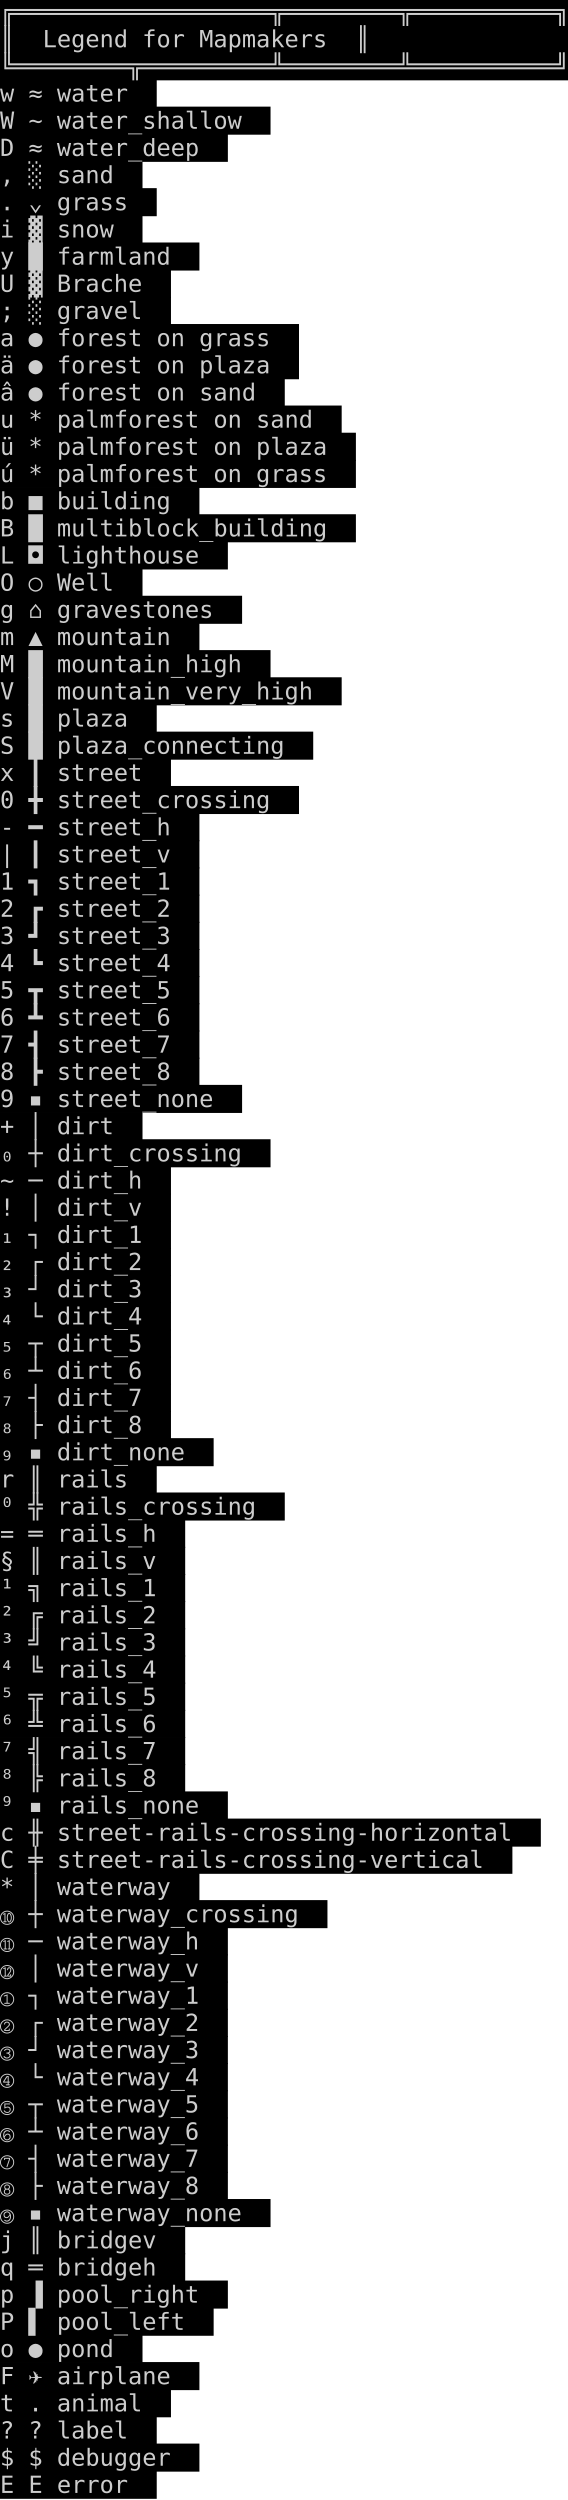
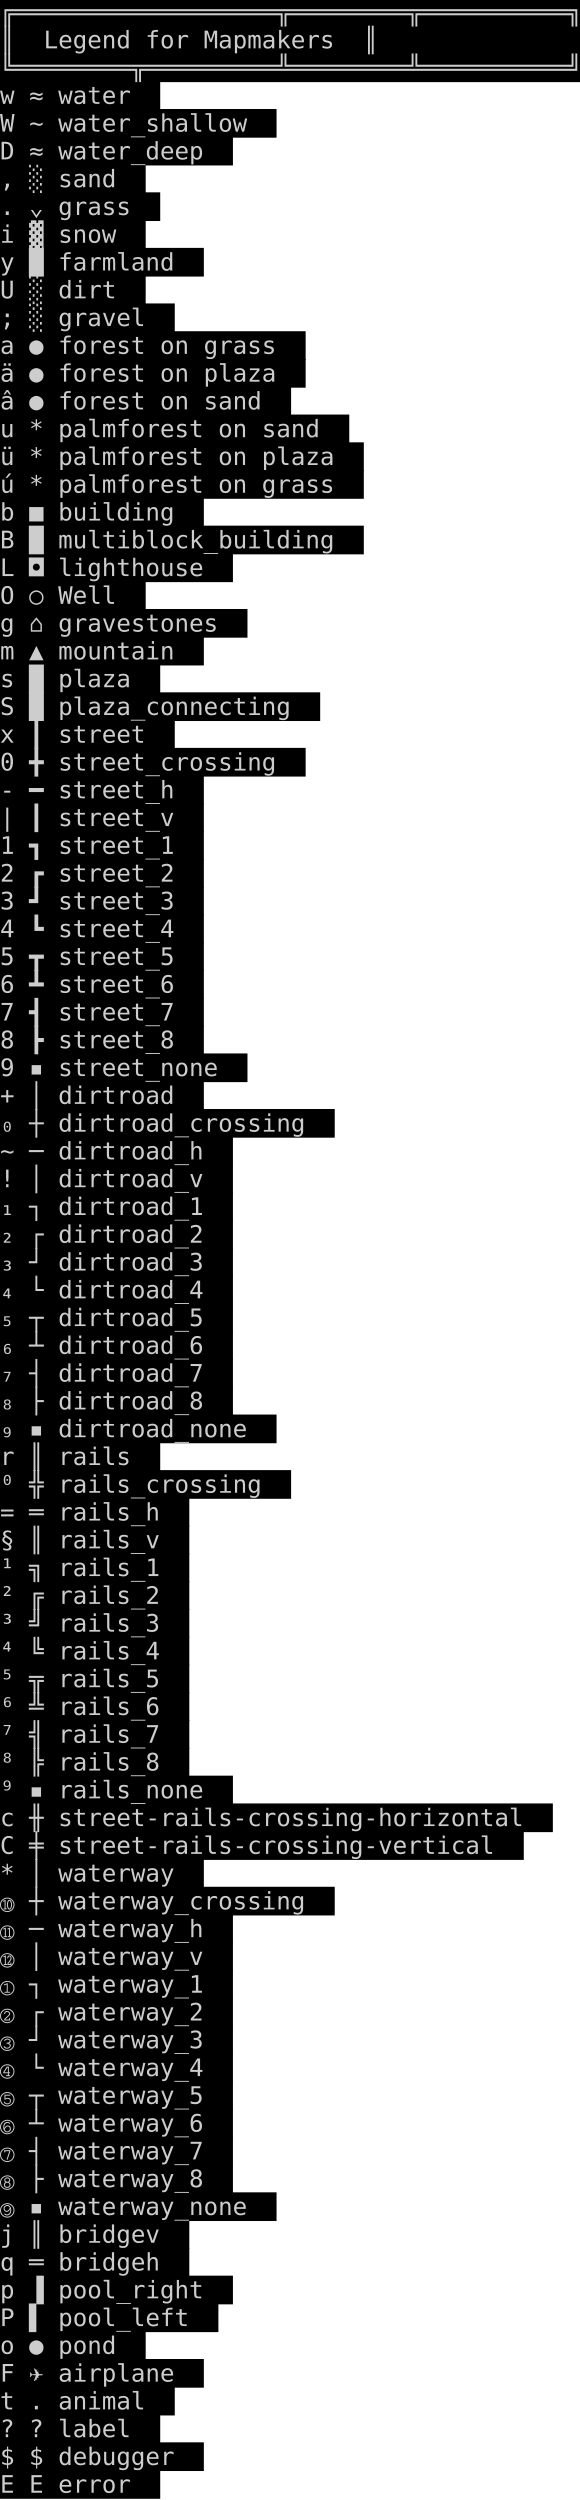
- <svg xmlns="http://www.w3.org/2000/svg" version="1.1" width="240.0px" height="1058.0px" viewBox="0 0 240.0 1058.0" style="letter-spacing:0em;font-size:10px;font-family:'DejaVu Sans Mono';stroke:none">
+ <svg xmlns="http://www.w3.org/2000/svg" version="1.1" width="240.0px" height="1035.0px" viewBox="0 0 240.0 1035.0" style="letter-spacing:0em;font-size:10px;font-family:'DejaVu Sans Mono';stroke:none">
  <text y="8.5" x="0.0" style="fill:#000000">████████████████████████████████████████</text>
  <text y="20.0" x="0.0" style="fill:#000000">████████████████████████████████████████</text>
  <text y="31.5" x="0.0" style="fill:#000000">████████████████████████████████████████</text>
  <text y="43.0" x="0.0" style="fill:#000000">███████████</text>
  <text y="54.5" x="0.0" style="fill:#000000">███████████████████</text>
  <text y="66.0" x="0.0" style="fill:#000000">████████████████</text>
  <text y="77.5" x="0.0" style="fill:#000000">██████████</text>
  <text y="89.0" x="0.0" style="fill:#000000">███████████</text>
  <text y="100.5" x="0.0" style="fill:#000000">██████████</text>
  <text y="112.0" x="0.0" style="fill:#000000">██████████████</text>
-   <text y="123.5" x="0.0" style="fill:#000000">████████████</text>
+   <text y="123.5" x="0.0" style="fill:#000000">██████████</text>
  <text y="135.0" x="0.0" style="fill:#000000">████████████</text>
  <text y="146.5" x="0.0" style="fill:#000000">█████████████████████</text>
  <text y="158.0" x="0.0" style="fill:#000000">█████████████████████</text>
  <text y="169.5" x="0.0" style="fill:#000000">████████████████████</text>
  <text y="181.0" x="0.0" style="fill:#000000">████████████████████████</text>
  <text y="192.5" x="0.0" style="fill:#000000">█████████████████████████</text>
  <text y="204.0" x="0.0" style="fill:#000000">█████████████████████████</text>
  <text y="215.5" x="0.0" style="fill:#000000">██████████████</text>
  <text y="227.0" x="0.0" style="fill:#000000">█████████████████████████</text>
  <text y="238.5" x="0.0" style="fill:#000000">████████████████</text>
  <text y="250.0" x="0.0" style="fill:#000000">██████████</text>
  <text y="261.5" x="0.0" style="fill:#000000">█████████████████</text>
  <text y="273.0" x="0.0" style="fill:#000000">██████████████</text>
-   <text y="284.5" x="0.0" style="fill:#000000">███████████████████</text>
-   <text y="296.0" x="0.0" style="fill:#000000">████████████████████████</text>
-   <text y="307.5" x="0.0" style="fill:#000000">███████████</text>
-   <text y="319.0" x="0.0" style="fill:#000000">██████████████████████</text>
-   <text y="330.5" x="0.0" style="fill:#000000">████████████</text>
-   <text y="342.0" x="0.0" style="fill:#000000">█████████████████████</text>
+   <text y="284.5" x="0.0" style="fill:#000000">███████████</text>
+   <text y="296.0" x="0.0" style="fill:#000000">██████████████████████</text>
+   <text y="307.5" x="0.0" style="fill:#000000">████████████</text>
+   <text y="319.0" x="0.0" style="fill:#000000">█████████████████████</text>
+   <text y="330.5" x="0.0" style="fill:#000000">██████████████</text>
+   <text y="342.0" x="0.0" style="fill:#000000">██████████████</text>
  <text y="353.5" x="0.0" style="fill:#000000">██████████████</text>
  <text y="365.0" x="0.0" style="fill:#000000">██████████████</text>
  <text y="376.5" x="0.0" style="fill:#000000">██████████████</text>
  <text y="388.0" x="0.0" style="fill:#000000">██████████████</text>
  <text y="399.5" x="0.0" style="fill:#000000">██████████████</text>
  <text y="411.0" x="0.0" style="fill:#000000">██████████████</text>
  <text y="422.5" x="0.0" style="fill:#000000">██████████████</text>
  <text y="434.0" x="0.0" style="fill:#000000">██████████████</text>
-   <text y="445.5" x="0.0" style="fill:#000000">██████████████</text>
+   <text y="445.5" x="0.0" style="fill:#000000">█████████████████</text>
  <text y="457.0" x="0.0" style="fill:#000000">██████████████</text>
-   <text y="468.5" x="0.0" style="fill:#000000">█████████████████</text>
-   <text y="480.0" x="0.0" style="fill:#000000">██████████</text>
-   <text y="491.5" x="0.0" style="fill:#000000">███████████████████</text>
-   <text y="503.0" x="0.0" style="fill:#000000">████████████</text>
-   <text y="514.5" x="0.0" style="fill:#000000">████████████</text>
-   <text y="526.0" x="0.0" style="fill:#000000">████████████</text>
-   <text y="537.5" x="0.0" style="fill:#000000">████████████</text>
-   <text y="549.0" x="0.0" style="fill:#000000">████████████</text>
-   <text y="560.5" x="0.0" style="fill:#000000">████████████</text>
-   <text y="572.0" x="0.0" style="fill:#000000">████████████</text>
-   <text y="583.5" x="0.0" style="fill:#000000">████████████</text>
-   <text y="595.0" x="0.0" style="fill:#000000">████████████</text>
-   <text y="606.5" x="0.0" style="fill:#000000">████████████</text>
-   <text y="618.0" x="0.0" style="fill:#000000">███████████████</text>
-   <text y="629.5" x="0.0" style="fill:#000000">███████████</text>
-   <text y="641.0" x="0.0" style="fill:#000000">████████████████████</text>
+   <text y="468.5" x="0.0" style="fill:#000000">███████████████████████</text>
+   <text y="480.0" x="0.0" style="fill:#000000">████████████████</text>
+   <text y="491.5" x="0.0" style="fill:#000000">████████████████</text>
+   <text y="503.0" x="0.0" style="fill:#000000">████████████████</text>
+   <text y="514.5" x="0.0" style="fill:#000000">████████████████</text>
+   <text y="526.0" x="0.0" style="fill:#000000">████████████████</text>
+   <text y="537.5" x="0.0" style="fill:#000000">████████████████</text>
+   <text y="549.0" x="0.0" style="fill:#000000">████████████████</text>
+   <text y="560.5" x="0.0" style="fill:#000000">████████████████</text>
+   <text y="572.0" x="0.0" style="fill:#000000">████████████████</text>
+   <text y="583.5" x="0.0" style="fill:#000000">████████████████</text>
+   <text y="595.0" x="0.0" style="fill:#000000">███████████████████</text>
+   <text y="606.5" x="0.0" style="fill:#000000">███████████</text>
+   <text y="618.0" x="0.0" style="fill:#000000">████████████████████</text>
+   <text y="629.5" x="0.0" style="fill:#000000">█████████████</text>
+   <text y="641.0" x="0.0" style="fill:#000000">█████████████</text>
  <text y="652.5" x="0.0" style="fill:#000000">█████████████</text>
  <text y="664.0" x="0.0" style="fill:#000000">█████████████</text>
  <text y="675.5" x="0.0" style="fill:#000000">█████████████</text>
  <text y="687.0" x="0.0" style="fill:#000000">█████████████</text>
  <text y="698.5" x="0.0" style="fill:#000000">█████████████</text>
  <text y="710.0" x="0.0" style="fill:#000000">█████████████</text>
  <text y="721.5" x="0.0" style="fill:#000000">█████████████</text>
  <text y="733.0" x="0.0" style="fill:#000000">█████████████</text>
-   <text y="744.5" x="0.0" style="fill:#000000">█████████████</text>
-   <text y="756.0" x="0.0" style="fill:#000000">█████████████</text>
-   <text y="767.5" x="0.0" style="fill:#000000">████████████████</text>
-   <text y="779.0" x="0.0" style="fill:#000000">██████████████████████████████████████</text>
-   <text y="790.5" x="0.0" style="fill:#000000">████████████████████████████████████</text>
-   <text y="802.0" x="0.0" style="fill:#000000">██████████████</text>
-   <text y="813.5" x="0.0" style="fill:#000000">███████████████████████</text>
+   <text y="744.5" x="0.0" style="fill:#000000">████████████████</text>
+   <text y="756.0" x="0.0" style="fill:#000000">██████████████████████████████████████</text>
+   <text y="767.5" x="0.0" style="fill:#000000">████████████████████████████████████</text>
+   <text y="779.0" x="0.0" style="fill:#000000">██████████████</text>
+   <text y="790.5" x="0.0" style="fill:#000000">███████████████████████</text>
+   <text y="802.0" x="0.0" style="fill:#000000">████████████████</text>
+   <text y="813.5" x="0.0" style="fill:#000000">████████████████</text>
  <text y="825.0" x="0.0" style="fill:#000000">████████████████</text>
  <text y="836.5" x="0.0" style="fill:#000000">████████████████</text>
  <text y="848.0" x="0.0" style="fill:#000000">████████████████</text>
  <text y="859.5" x="0.0" style="fill:#000000">████████████████</text>
  <text y="871.0" x="0.0" style="fill:#000000">████████████████</text>
  <text y="882.5" x="0.0" style="fill:#000000">████████████████</text>
  <text y="894.0" x="0.0" style="fill:#000000">████████████████</text>
  <text y="905.5" x="0.0" style="fill:#000000">████████████████</text>
-   <text y="917.0" x="0.0" style="fill:#000000">████████████████</text>
-   <text y="928.5" x="0.0" style="fill:#000000">████████████████</text>
-   <text y="940.0" x="0.0" style="fill:#000000">███████████████████</text>
-   <text y="951.5" x="0.0" style="fill:#000000">█████████████</text>
-   <text y="963.0" x="0.0" style="fill:#000000">█████████████</text>
-   <text y="974.5" x="0.0" style="fill:#000000">████████████████</text>
-   <text y="986.0" x="0.0" style="fill:#000000">███████████████</text>
-   <text y="997.5" x="0.0" style="fill:#000000">██████████</text>
-   <text y="1009.0" x="0.0" style="fill:#000000">██████████████</text>
-   <text y="1020.5" x="0.0" style="fill:#000000">████████████</text>
+   <text y="917.0" x="0.0" style="fill:#000000">███████████████████</text>
+   <text y="928.5" x="0.0" style="fill:#000000">█████████████</text>
+   <text y="940.0" x="0.0" style="fill:#000000">█████████████</text>
+   <text y="951.5" x="0.0" style="fill:#000000">████████████████</text>
+   <text y="963.0" x="0.0" style="fill:#000000">███████████████</text>
+   <text y="974.5" x="0.0" style="fill:#000000">██████████</text>
+   <text y="986.0" x="0.0" style="fill:#000000">██████████████</text>
+   <text y="997.5" x="0.0" style="fill:#000000">████████████</text>
+   <text y="1009.0" x="0.0" style="fill:#000000">███████████</text>
+   <text y="1020.5" x="0.0" style="fill:#000000">██████████████</text>
  <text y="1032.0" x="0.0" style="fill:#000000">███████████</text>
-   <text y="1043.5" x="0.0" style="fill:#000000">██████████████</text>
-   <text y="1055.0" x="0.0" style="fill:#000000">███████████</text>
  <text y="8.5" x="0.0" style="fill:#cdcdcd">╔══════════════════╦════════╦══════════╗</text>
  <text y="20.0" x="0.0" style="fill:#cdcdcd">║         Legend for Mapmakers         ║</text>
  <text y="31.5" x="0.0" style="fill:#cdcdcd">╚════════╦═════════╩════════╩══════════╝</text>
  <text y="43.0" x="0.0" style="fill:#cdcdcd"> w ≈ water </text>
  <text y="54.5" x="0.0" style="fill:#cdcdcd"> W ~ water_shallow </text>
  <text y="66.0" x="0.0" style="fill:#cdcdcd"> D ≈ water_deep </text>
  <text y="77.5" x="0.0" style="fill:#cdcdcd"> , ░ sand </text>
  <text y="89.0" x="0.0" style="fill:#cdcdcd"> . ⌄ grass </text>
  <text y="100.5" x="0.0" style="fill:#cdcdcd"> i ▓ snow </text>
  <text y="112.0" x="0.0" style="fill:#cdcdcd"> y █ farmland </text>
-   <text y="123.5" x="0.0" style="fill:#cdcdcd"> U ▓ Brache </text>
+   <text y="123.5" x="0.0" style="fill:#cdcdcd"> U ░ dirt </text>
  <text y="135.0" x="0.0" style="fill:#cdcdcd"> ; ░ gravel </text>
  <text y="146.5" x="0.0" style="fill:#cdcdcd"> a ● forest on grass </text>
  <text y="158.0" x="0.0" style="fill:#cdcdcd"> ä ● forest on plaza </text>
  <text y="169.5" x="0.0" style="fill:#cdcdcd"> â ● forest on sand </text>
  <text y="181.0" x="0.0" style="fill:#cdcdcd"> u * palmforest on sand </text>
  <text y="192.5" x="0.0" style="fill:#cdcdcd"> ü * palmforest on plaza </text>
  <text y="204.0" x="0.0" style="fill:#cdcdcd"> ú * palmforest on grass </text>
  <text y="215.5" x="0.0" style="fill:#cdcdcd"> b ■ building </text>
  <text y="227.0" x="0.0" style="fill:#cdcdcd"> B █ multiblock_building </text>
  <text y="238.5" x="0.0" style="fill:#cdcdcd"> L ◘ lighthouse </text>
  <text y="250.0" x="0.0" style="fill:#cdcdcd"> O ○ Well </text>
  <text y="261.5" x="0.0" style="fill:#cdcdcd"> g ⌂ gravestones </text>
  <text y="273.0" x="0.0" style="fill:#cdcdcd"> m ▲ mountain </text>
-   <text y="284.5" x="0.0" style="fill:#cdcdcd"> M █ mountain_high </text>
-   <text y="296.0" x="0.0" style="fill:#cdcdcd"> V █ mountain_very_high </text>
-   <text y="307.5" x="0.0" style="fill:#cdcdcd"> s █ plaza </text>
-   <text y="319.0" x="0.0" style="fill:#cdcdcd"> S █ plaza_connecting </text>
-   <text y="330.5" x="0.0" style="fill:#cdcdcd"> x ┃ street </text>
-   <text y="342.0" x="0.0" style="fill:#cdcdcd"> 0 ╋ street_crossing </text>
-   <text y="353.5" x="0.0" style="fill:#cdcdcd"> - ━ street_h </text>
-   <text y="365.0" x="0.0" style="fill:#cdcdcd"> | ┃ street_v </text>
-   <text y="376.5" x="0.0" style="fill:#cdcdcd"> 1 ┓ street_1 </text>
-   <text y="388.0" x="0.0" style="fill:#cdcdcd"> 2 ┏ street_2 </text>
-   <text y="399.5" x="0.0" style="fill:#cdcdcd"> 3 ┛ street_3 </text>
-   <text y="411.0" x="0.0" style="fill:#cdcdcd"> 4 ┗ street_4 </text>
-   <text y="422.5" x="0.0" style="fill:#cdcdcd"> 5 ┳ street_5 </text>
-   <text y="434.0" x="0.0" style="fill:#cdcdcd"> 6 ┻ street_6 </text>
-   <text y="445.5" x="0.0" style="fill:#cdcdcd"> 7 ┫ street_7 </text>
-   <text y="457.0" x="0.0" style="fill:#cdcdcd"> 8 ┣ street_8 </text>
-   <text y="468.5" x="0.0" style="fill:#cdcdcd"> 9 ▪ street_none </text>
-   <text y="480.0" x="0.0" style="fill:#cdcdcd"> + │ dirt </text>
-   <text y="491.5" x="0.0" style="fill:#cdcdcd"> ₀ ┼ dirt_crossing </text>
-   <text y="503.0" x="0.0" style="fill:#cdcdcd"> ~ ─ dirt_h </text>
-   <text y="514.5" x="0.0" style="fill:#cdcdcd"> ! │ dirt_v </text>
-   <text y="526.0" x="0.0" style="fill:#cdcdcd"> ₁ ┐ dirt_1 </text>
-   <text y="537.5" x="0.0" style="fill:#cdcdcd"> ₂ ┌ dirt_2 </text>
-   <text y="549.0" x="0.0" style="fill:#cdcdcd"> ₃ ┘ dirt_3 </text>
-   <text y="560.5" x="0.0" style="fill:#cdcdcd"> ₄ └ dirt_4 </text>
-   <text y="572.0" x="0.0" style="fill:#cdcdcd"> ₅ ┬ dirt_5 </text>
-   <text y="583.5" x="0.0" style="fill:#cdcdcd"> ₆ ┴ dirt_6 </text>
-   <text y="595.0" x="0.0" style="fill:#cdcdcd"> ₇ ┤ dirt_7 </text>
-   <text y="606.5" x="0.0" style="fill:#cdcdcd"> ₈ ├ dirt_8 </text>
-   <text y="618.0" x="0.0" style="fill:#cdcdcd"> ₉ ▪ dirt_none </text>
-   <text y="629.5" x="0.0" style="fill:#cdcdcd"> r ║ rails </text>
-   <text y="641.0" x="0.0" style="fill:#cdcdcd"> ⁰ ╬ rails_crossing </text>
-   <text y="652.5" x="0.0" style="fill:#cdcdcd"> = ═ rails_h </text>
-   <text y="664.0" x="0.0" style="fill:#cdcdcd"> § ║ rails_v </text>
-   <text y="675.5" x="0.0" style="fill:#cdcdcd"> ¹ ╗ rails_1 </text>
-   <text y="687.0" x="0.0" style="fill:#cdcdcd"> ² ╔ rails_2 </text>
-   <text y="698.5" x="0.0" style="fill:#cdcdcd"> ³ ╝ rails_3 </text>
-   <text y="710.0" x="0.0" style="fill:#cdcdcd"> ⁴ ╚ rails_4 </text>
-   <text y="721.5" x="0.0" style="fill:#cdcdcd"> ⁵ ╦ rails_5 </text>
-   <text y="733.0" x="0.0" style="fill:#cdcdcd"> ⁶ ╩ rails_6 </text>
-   <text y="744.5" x="0.0" style="fill:#cdcdcd"> ⁷ ╣ rails_7 </text>
-   <text y="756.0" x="0.0" style="fill:#cdcdcd"> ⁸ ╠ rails_8 </text>
-   <text y="767.5" x="0.0" style="fill:#cdcdcd"> ⁹ ▪ rails_none </text>
-   <text y="779.0" x="0.0" style="fill:#cdcdcd"> c ╫ street-rails-crossing-horizontal </text>
-   <text y="790.5" x="0.0" style="fill:#cdcdcd"> C ╪ street-rails-crossing-vertical </text>
-   <text y="802.0" x="0.0" style="fill:#cdcdcd"> * │ waterway </text>
-   <text y="813.5" x="0.0" style="fill:#cdcdcd"> ⑩ ┼ waterway_crossing </text>
-   <text y="825.0" x="0.0" style="fill:#cdcdcd"> ⑪ ─ waterway_h </text>
-   <text y="836.5" x="0.0" style="fill:#cdcdcd"> ⑫ │ waterway_v </text>
-   <text y="848.0" x="0.0" style="fill:#cdcdcd"> ① ┐ waterway_1 </text>
-   <text y="859.5" x="0.0" style="fill:#cdcdcd"> ② ┌ waterway_2 </text>
-   <text y="871.0" x="0.0" style="fill:#cdcdcd"> ③ ┘ waterway_3 </text>
-   <text y="882.5" x="0.0" style="fill:#cdcdcd"> ④ └ waterway_4 </text>
-   <text y="894.0" x="0.0" style="fill:#cdcdcd"> ⑤ ┬ waterway_5 </text>
-   <text y="905.5" x="0.0" style="fill:#cdcdcd"> ⑥ ┴ waterway_6 </text>
-   <text y="917.0" x="0.0" style="fill:#cdcdcd"> ⑦ ┤ waterway_7 </text>
-   <text y="928.5" x="0.0" style="fill:#cdcdcd"> ⑧ ├ waterway_8 </text>
-   <text y="940.0" x="0.0" style="fill:#cdcdcd"> ⑨ ▪ waterway_none </text>
-   <text y="951.5" x="0.0" style="fill:#cdcdcd"> j ║ bridgev </text>
-   <text y="963.0" x="0.0" style="fill:#cdcdcd"> q ═ bridgeh </text>
-   <text y="974.5" x="0.0" style="fill:#cdcdcd"> p ▐ pool_right </text>
-   <text y="986.0" x="0.0" style="fill:#cdcdcd"> P ▌ pool_left </text>
-   <text y="997.5" x="0.0" style="fill:#cdcdcd"> o ● pond </text>
-   <text y="1009.0" x="0.0" style="fill:#cdcdcd"> F ✈ airplane </text>
-   <text y="1020.5" x="0.0" style="fill:#cdcdcd"> t . animal </text>
-   <text y="1032.0" x="0.0" style="fill:#cdcdcd"> ? ? label </text>
-   <text y="1043.5" x="0.0" style="fill:#cdcdcd"> $ $ debugger </text>
-   <text y="1055.0" x="0.0" style="fill:#cdcdcd"> E E error </text>
+   <text y="284.5" x="0.0" style="fill:#cdcdcd"> s █ plaza </text>
+   <text y="296.0" x="0.0" style="fill:#cdcdcd"> S █ plaza_connecting </text>
+   <text y="307.5" x="0.0" style="fill:#cdcdcd"> x ┃ street </text>
+   <text y="319.0" x="0.0" style="fill:#cdcdcd"> 0 ╋ street_crossing </text>
+   <text y="330.5" x="0.0" style="fill:#cdcdcd"> - ━ street_h </text>
+   <text y="342.0" x="0.0" style="fill:#cdcdcd"> | ┃ street_v </text>
+   <text y="353.5" x="0.0" style="fill:#cdcdcd"> 1 ┓ street_1 </text>
+   <text y="365.0" x="0.0" style="fill:#cdcdcd"> 2 ┏ street_2 </text>
+   <text y="376.5" x="0.0" style="fill:#cdcdcd"> 3 ┛ street_3 </text>
+   <text y="388.0" x="0.0" style="fill:#cdcdcd"> 4 ┗ street_4 </text>
+   <text y="399.5" x="0.0" style="fill:#cdcdcd"> 5 ┳ street_5 </text>
+   <text y="411.0" x="0.0" style="fill:#cdcdcd"> 6 ┻ street_6 </text>
+   <text y="422.5" x="0.0" style="fill:#cdcdcd"> 7 ┫ street_7 </text>
+   <text y="434.0" x="0.0" style="fill:#cdcdcd"> 8 ┣ street_8 </text>
+   <text y="445.5" x="0.0" style="fill:#cdcdcd"> 9 ▪ street_none </text>
+   <text y="457.0" x="0.0" style="fill:#cdcdcd"> + │ dirtroad </text>
+   <text y="468.5" x="0.0" style="fill:#cdcdcd"> ₀ ┼ dirtroad_crossing </text>
+   <text y="480.0" x="0.0" style="fill:#cdcdcd"> ~ ─ dirtroad_h </text>
+   <text y="491.5" x="0.0" style="fill:#cdcdcd"> ! │ dirtroad_v </text>
+   <text y="503.0" x="0.0" style="fill:#cdcdcd"> ₁ ┐ dirtroad_1 </text>
+   <text y="514.5" x="0.0" style="fill:#cdcdcd"> ₂ ┌ dirtroad_2 </text>
+   <text y="526.0" x="0.0" style="fill:#cdcdcd"> ₃ ┘ dirtroad_3 </text>
+   <text y="537.5" x="0.0" style="fill:#cdcdcd"> ₄ └ dirtroad_4 </text>
+   <text y="549.0" x="0.0" style="fill:#cdcdcd"> ₅ ┬ dirtroad_5 </text>
+   <text y="560.5" x="0.0" style="fill:#cdcdcd"> ₆ ┴ dirtroad_6 </text>
+   <text y="572.0" x="0.0" style="fill:#cdcdcd"> ₇ ┤ dirtroad_7 </text>
+   <text y="583.5" x="0.0" style="fill:#cdcdcd"> ₈ ├ dirtroad_8 </text>
+   <text y="595.0" x="0.0" style="fill:#cdcdcd"> ₉ ▪ dirtroad_none </text>
+   <text y="606.5" x="0.0" style="fill:#cdcdcd"> r ║ rails </text>
+   <text y="618.0" x="0.0" style="fill:#cdcdcd"> ⁰ ╬ rails_crossing </text>
+   <text y="629.5" x="0.0" style="fill:#cdcdcd"> = ═ rails_h </text>
+   <text y="641.0" x="0.0" style="fill:#cdcdcd"> § ║ rails_v </text>
+   <text y="652.5" x="0.0" style="fill:#cdcdcd"> ¹ ╗ rails_1 </text>
+   <text y="664.0" x="0.0" style="fill:#cdcdcd"> ² ╔ rails_2 </text>
+   <text y="675.5" x="0.0" style="fill:#cdcdcd"> ³ ╝ rails_3 </text>
+   <text y="687.0" x="0.0" style="fill:#cdcdcd"> ⁴ ╚ rails_4 </text>
+   <text y="698.5" x="0.0" style="fill:#cdcdcd"> ⁵ ╦ rails_5 </text>
+   <text y="710.0" x="0.0" style="fill:#cdcdcd"> ⁶ ╩ rails_6 </text>
+   <text y="721.5" x="0.0" style="fill:#cdcdcd"> ⁷ ╣ rails_7 </text>
+   <text y="733.0" x="0.0" style="fill:#cdcdcd"> ⁸ ╠ rails_8 </text>
+   <text y="744.5" x="0.0" style="fill:#cdcdcd"> ⁹ ▪ rails_none </text>
+   <text y="756.0" x="0.0" style="fill:#cdcdcd"> c ╫ street-rails-crossing-horizontal </text>
+   <text y="767.5" x="0.0" style="fill:#cdcdcd"> C ╪ street-rails-crossing-vertical </text>
+   <text y="779.0" x="0.0" style="fill:#cdcdcd"> * │ waterway </text>
+   <text y="790.5" x="0.0" style="fill:#cdcdcd"> ⑩ ┼ waterway_crossing </text>
+   <text y="802.0" x="0.0" style="fill:#cdcdcd"> ⑪ ─ waterway_h </text>
+   <text y="813.5" x="0.0" style="fill:#cdcdcd"> ⑫ │ waterway_v </text>
+   <text y="825.0" x="0.0" style="fill:#cdcdcd"> ① ┐ waterway_1 </text>
+   <text y="836.5" x="0.0" style="fill:#cdcdcd"> ② ┌ waterway_2 </text>
+   <text y="848.0" x="0.0" style="fill:#cdcdcd"> ③ ┘ waterway_3 </text>
+   <text y="859.5" x="0.0" style="fill:#cdcdcd"> ④ └ waterway_4 </text>
+   <text y="871.0" x="0.0" style="fill:#cdcdcd"> ⑤ ┬ waterway_5 </text>
+   <text y="882.5" x="0.0" style="fill:#cdcdcd"> ⑥ ┴ waterway_6 </text>
+   <text y="894.0" x="0.0" style="fill:#cdcdcd"> ⑦ ┤ waterway_7 </text>
+   <text y="905.5" x="0.0" style="fill:#cdcdcd"> ⑧ ├ waterway_8 </text>
+   <text y="917.0" x="0.0" style="fill:#cdcdcd"> ⑨ ▪ waterway_none </text>
+   <text y="928.5" x="0.0" style="fill:#cdcdcd"> j ║ bridgev </text>
+   <text y="940.0" x="0.0" style="fill:#cdcdcd"> q ═ bridgeh </text>
+   <text y="951.5" x="0.0" style="fill:#cdcdcd"> p ▐ pool_right </text>
+   <text y="963.0" x="0.0" style="fill:#cdcdcd"> P ▌ pool_left </text>
+   <text y="974.5" x="0.0" style="fill:#cdcdcd"> o ● pond </text>
+   <text y="986.0" x="0.0" style="fill:#cdcdcd"> F ✈ airplane </text>
+   <text y="997.5" x="0.0" style="fill:#cdcdcd"> t . animal </text>
+   <text y="1009.0" x="0.0" style="fill:#cdcdcd"> ? ? label </text>
+   <text y="1020.5" x="0.0" style="fill:#cdcdcd"> $ $ debugger </text>
+   <text y="1032.0" x="0.0" style="fill:#cdcdcd"> E E error </text>
</svg>
